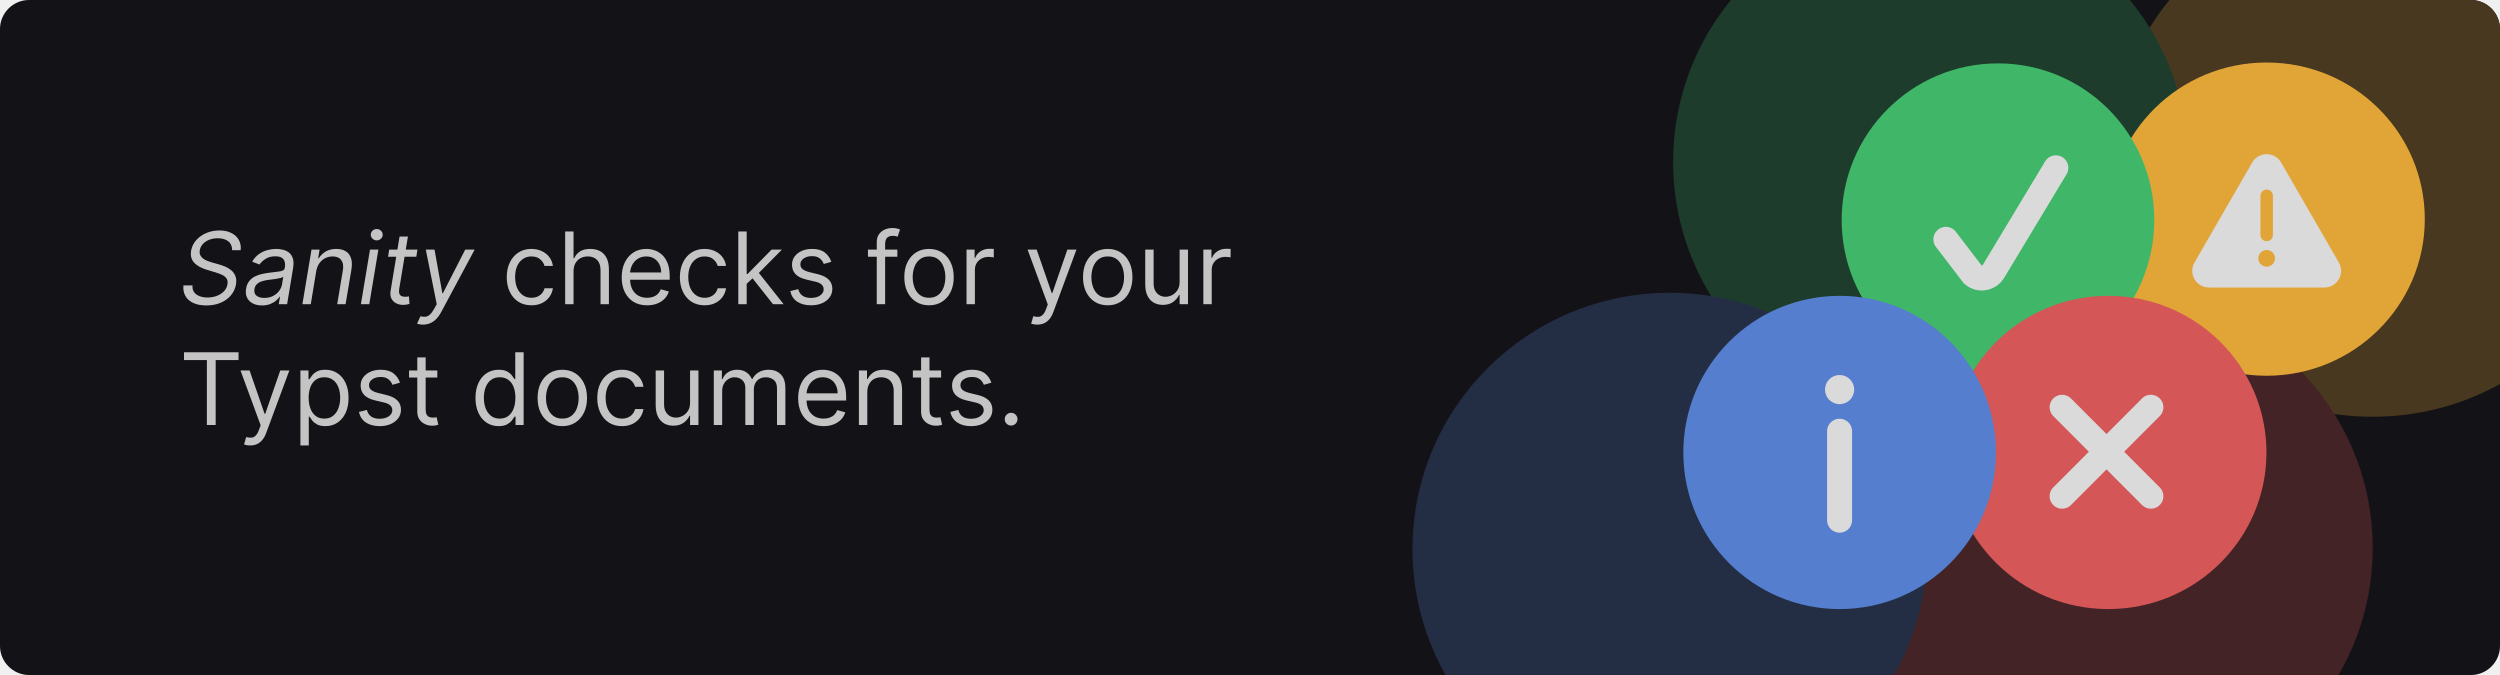
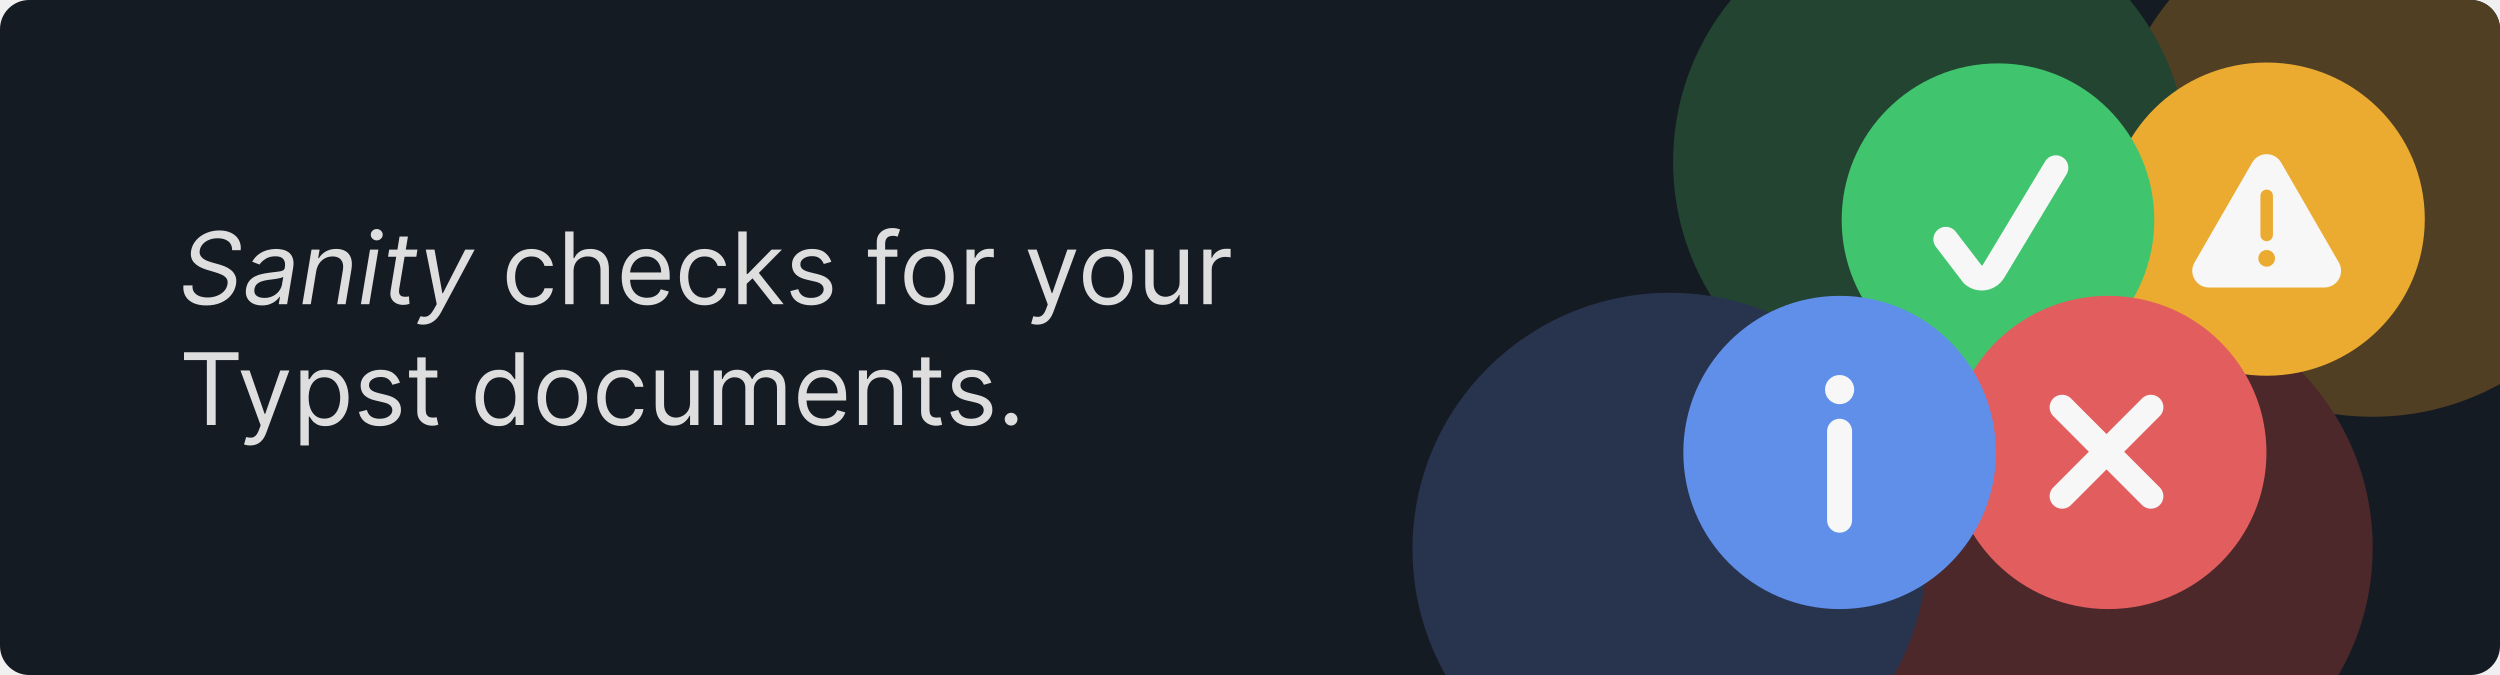
<svg xmlns="http://www.w3.org/2000/svg" width="600" height="162" viewBox="0 0 600 162" fill="none">
  <g clip-path="url(#clip0_7_121)">
-     <rect width="600" height="162" rx="7" fill="#15151A" />
+     <rect width="600" height="162" rx="7" fill="#151B23" />
    <path d="M55.716 60.045C55.716 59.108 55.406 58.398 54.787 57.915C54.168 57.426 53.33 57.182 52.273 57.182C51.5 57.182 50.804 57.307 50.185 57.557C49.565 57.807 49.06 58.151 48.668 58.588C48.276 59.026 48.034 59.523 47.943 60.08C47.869 60.545 47.918 60.946 48.088 61.281C48.258 61.611 48.5 61.886 48.812 62.108C49.131 62.324 49.472 62.503 49.835 62.645C50.199 62.781 50.534 62.892 50.841 62.977L52.545 63.455C52.972 63.574 53.446 63.739 53.969 63.949C54.492 64.159 54.98 64.446 55.435 64.81C55.889 65.168 56.236 65.628 56.474 66.19C56.719 66.753 56.773 67.443 56.636 68.261C56.477 69.204 56.088 70.057 55.469 70.818C54.855 71.579 54.043 72.185 53.031 72.633C52.026 73.082 50.852 73.307 49.511 73.307C48.261 73.307 47.21 73.105 46.358 72.702C45.511 72.298 44.886 71.736 44.483 71.014C44.085 70.293 43.932 69.454 44.023 68.5H46.205C46.148 69.159 46.278 69.704 46.597 70.136C46.915 70.562 47.358 70.881 47.926 71.091C48.494 71.296 49.125 71.398 49.818 71.398C50.625 71.398 51.369 71.267 52.051 71.006C52.739 70.739 53.307 70.369 53.756 69.898C54.21 69.421 54.489 68.864 54.591 68.227C54.693 67.648 54.614 67.176 54.352 66.812C54.091 66.449 53.713 66.153 53.219 65.926C52.724 65.699 52.182 65.5 51.591 65.329L49.545 64.716C48.25 64.324 47.264 63.764 46.588 63.037C45.918 62.31 45.676 61.358 45.864 60.182C46.034 59.205 46.446 58.352 47.099 57.625C47.753 56.892 48.562 56.324 49.528 55.92C50.494 55.511 51.534 55.307 52.648 55.307C53.773 55.307 54.736 55.511 55.537 55.92C56.338 56.324 56.935 56.883 57.327 57.599C57.719 58.31 57.864 59.125 57.761 60.045H55.716ZM62.873 73.307C62.043 73.307 61.316 73.151 60.691 72.838C60.066 72.52 59.603 72.062 59.302 71.466C59.001 70.864 58.918 70.136 59.055 69.284C59.185 68.534 59.438 67.926 59.813 67.46C60.188 66.989 60.643 66.619 61.177 66.352C61.717 66.079 62.296 65.878 62.916 65.747C63.541 65.611 64.163 65.506 64.782 65.432C65.589 65.329 66.245 65.25 66.751 65.193C67.256 65.136 67.637 65.043 67.893 64.912C68.148 64.781 68.305 64.557 68.362 64.239V64.171C68.498 63.335 68.387 62.685 68.029 62.219C67.671 61.747 67.032 61.511 66.112 61.511C65.157 61.511 64.359 61.722 63.717 62.142C63.075 62.562 62.6 63.011 62.293 63.489L60.521 62.807C60.986 62.011 61.543 61.392 62.191 60.949C62.839 60.5 63.518 60.188 64.228 60.011C64.938 59.83 65.623 59.739 66.282 59.739C66.702 59.739 67.177 59.79 67.705 59.892C68.234 59.989 68.728 60.19 69.188 60.497C69.654 60.804 70.004 61.267 70.237 61.886C70.475 62.506 70.509 63.335 70.339 64.375L68.907 73H66.896L67.202 71.227H67.1C66.918 71.511 66.64 71.815 66.265 72.139C65.896 72.463 65.427 72.739 64.859 72.966C64.296 73.193 63.634 73.307 62.873 73.307ZM63.452 71.5C64.248 71.5 64.944 71.344 65.54 71.031C66.143 70.719 66.626 70.315 66.989 69.821C67.359 69.327 67.589 68.807 67.68 68.261L67.987 66.421C67.884 66.523 67.683 66.617 67.381 66.702C67.08 66.781 66.739 66.852 66.359 66.915C65.984 66.972 65.617 67.023 65.259 67.068C64.907 67.108 64.623 67.142 64.407 67.171C63.873 67.239 63.364 67.349 62.881 67.503C62.404 67.651 62.001 67.875 61.671 68.176C61.347 68.472 61.146 68.875 61.066 69.386C60.947 70.085 61.114 70.614 61.569 70.972C62.023 71.324 62.651 71.5 63.452 71.5ZM75.885 65.125L74.59 73H72.578L74.76 59.909H76.703L76.362 61.955H76.533C76.942 61.29 77.496 60.756 78.195 60.352C78.894 59.943 79.737 59.739 80.726 59.739C81.601 59.739 82.34 59.92 82.942 60.284C83.55 60.642 83.979 61.188 84.229 61.92C84.484 62.648 84.521 63.568 84.34 64.682L82.942 73H80.93L82.294 64.818C82.465 63.795 82.331 62.994 81.894 62.415C81.462 61.835 80.777 61.545 79.84 61.545C79.192 61.545 78.592 61.685 78.041 61.963C77.496 62.242 77.033 62.648 76.652 63.182C76.277 63.716 76.021 64.364 75.885 65.125ZM86.617 73L88.799 59.909H90.81L88.629 73H86.617ZM90.418 57.693C90.026 57.693 89.688 57.56 89.404 57.293C89.126 57.026 88.987 56.705 88.987 56.33C88.987 55.955 89.126 55.633 89.404 55.367C89.688 55.099 90.026 54.966 90.418 54.966C90.81 54.966 91.146 55.099 91.424 55.367C91.708 55.633 91.85 55.955 91.85 56.33C91.85 56.705 91.708 57.026 91.424 57.293C91.146 57.56 90.81 57.693 90.418 57.693ZM100.188 59.909L99.915 61.614H93.131L93.403 59.909H100.188ZM95.892 56.773H97.903L95.824 69.25C95.733 69.818 95.747 70.244 95.867 70.528C95.992 70.807 96.179 70.994 96.429 71.091C96.685 71.182 96.96 71.227 97.256 71.227C97.477 71.227 97.659 71.216 97.801 71.193C97.943 71.165 98.057 71.142 98.142 71.125L98.278 72.932C98.125 72.983 97.918 73.034 97.656 73.085C97.401 73.142 97.085 73.171 96.71 73.171C96.142 73.171 95.608 73.048 95.108 72.804C94.608 72.56 94.224 72.188 93.957 71.688C93.69 71.188 93.619 70.557 93.744 69.796L95.892 56.773ZM101.526 77.909C101.185 77.909 100.884 77.881 100.622 77.824C100.366 77.773 100.19 77.722 100.094 77.671L100.912 75.898C101.378 76.023 101.793 76.06 102.156 76.008C102.526 75.963 102.875 75.784 103.205 75.472C103.54 75.165 103.889 74.682 104.253 74.023L104.815 73L102.19 59.909H104.287L106.162 70.375H106.298L111.651 59.909H113.918L105.889 74.892C105.514 75.591 105.102 76.162 104.653 76.605C104.205 77.048 103.719 77.375 103.196 77.585C102.673 77.801 102.116 77.909 101.526 77.909ZM127.55 73.273C126.322 73.273 125.266 72.983 124.379 72.403C123.493 71.824 122.811 71.026 122.334 70.008C121.857 68.992 121.618 67.829 121.618 66.523C121.618 65.193 121.862 64.02 122.351 63.003C122.845 61.98 123.533 61.182 124.413 60.608C125.3 60.028 126.334 59.739 127.516 59.739C128.436 59.739 129.266 59.909 130.004 60.25C130.743 60.591 131.348 61.068 131.82 61.682C132.291 62.295 132.584 63.011 132.697 63.83H130.686C130.533 63.233 130.192 62.705 129.663 62.244C129.141 61.778 128.436 61.545 127.55 61.545C126.766 61.545 126.078 61.75 125.487 62.159C124.902 62.562 124.445 63.133 124.115 63.872C123.791 64.605 123.629 65.466 123.629 66.454C123.629 67.466 123.788 68.347 124.107 69.097C124.43 69.847 124.885 70.429 125.47 70.844C126.061 71.258 126.754 71.466 127.55 71.466C128.072 71.466 128.547 71.375 128.973 71.193C129.399 71.011 129.76 70.75 130.055 70.409C130.351 70.068 130.561 69.659 130.686 69.182H132.697C132.584 69.954 132.303 70.651 131.854 71.27C131.411 71.883 130.822 72.372 130.089 72.736C129.362 73.094 128.516 73.273 127.55 73.273ZM137.649 65.125V73H135.638V55.545H137.649V61.955H137.82C138.126 61.278 138.587 60.742 139.2 60.344C139.82 59.94 140.643 59.739 141.672 59.739C142.564 59.739 143.345 59.918 144.016 60.276C144.686 60.628 145.206 61.17 145.575 61.903C145.95 62.631 146.138 63.557 146.138 64.682V73H144.126V64.818C144.126 63.778 143.857 62.974 143.317 62.406C142.783 61.832 142.041 61.545 141.092 61.545C140.433 61.545 139.842 61.685 139.32 61.963C138.803 62.242 138.393 62.648 138.092 63.182C137.797 63.716 137.649 64.364 137.649 65.125ZM155.306 73.273C154.045 73.273 152.957 72.994 152.042 72.438C151.133 71.875 150.431 71.091 149.937 70.085C149.448 69.074 149.204 67.898 149.204 66.557C149.204 65.216 149.448 64.034 149.937 63.011C150.431 61.983 151.119 61.182 151.999 60.608C152.886 60.028 153.92 59.739 155.102 59.739C155.783 59.739 156.457 59.852 157.121 60.08C157.786 60.307 158.391 60.676 158.937 61.188C159.482 61.693 159.917 62.364 160.241 63.199C160.565 64.034 160.727 65.062 160.727 66.284V67.136H150.636V65.398H158.681C158.681 64.659 158.533 64 158.238 63.42C157.948 62.841 157.533 62.383 156.994 62.048C156.46 61.713 155.829 61.545 155.102 61.545C154.3 61.545 153.607 61.744 153.022 62.142C152.442 62.534 151.996 63.045 151.684 63.676C151.371 64.307 151.215 64.983 151.215 65.704V66.864C151.215 67.852 151.386 68.69 151.727 69.378C152.073 70.06 152.553 70.579 153.167 70.938C153.781 71.29 154.494 71.466 155.306 71.466C155.835 71.466 156.312 71.392 156.738 71.244C157.17 71.091 157.542 70.864 157.854 70.562C158.167 70.256 158.408 69.875 158.579 69.421L160.522 69.966C160.317 70.625 159.974 71.204 159.491 71.704C159.008 72.199 158.411 72.585 157.701 72.864C156.991 73.136 156.192 73.273 155.306 73.273ZM169.104 73.273C167.877 73.273 166.82 72.983 165.934 72.403C165.048 71.824 164.366 71.026 163.888 70.008C163.411 68.992 163.173 67.829 163.173 66.523C163.173 65.193 163.417 64.02 163.906 63.003C164.4 61.98 165.087 61.182 165.968 60.608C166.854 60.028 167.888 59.739 169.07 59.739C169.991 59.739 170.82 59.909 171.559 60.25C172.298 60.591 172.903 61.068 173.374 61.682C173.846 62.295 174.138 63.011 174.252 63.83H172.241C172.087 63.233 171.746 62.705 171.218 62.244C170.695 61.778 169.991 61.545 169.104 61.545C168.32 61.545 167.633 61.75 167.042 62.159C166.457 62.562 165.999 63.133 165.67 63.872C165.346 64.605 165.184 65.466 165.184 66.454C165.184 67.466 165.343 68.347 165.661 69.097C165.985 69.847 166.44 70.429 167.025 70.844C167.616 71.258 168.309 71.466 169.104 71.466C169.627 71.466 170.102 71.375 170.528 71.193C170.954 71.011 171.315 70.75 171.61 70.409C171.906 70.068 172.116 69.659 172.241 69.182H174.252C174.138 69.954 173.857 70.651 173.408 71.27C172.965 71.883 172.377 72.372 171.644 72.736C170.917 73.094 170.07 73.273 169.104 73.273ZM179.067 68.227L179.033 65.739H179.442L185.17 59.909H187.658L181.556 66.079H181.386L179.067 68.227ZM177.192 73V55.545H179.204V73H177.192ZM185.511 73L180.397 66.523L181.829 65.125L188.067 73H185.511ZM199.52 62.841L197.713 63.352C197.599 63.051 197.432 62.758 197.21 62.474C196.994 62.185 196.699 61.946 196.324 61.758C195.949 61.571 195.469 61.477 194.884 61.477C194.082 61.477 193.415 61.662 192.881 62.031C192.352 62.395 192.088 62.858 192.088 63.42C192.088 63.92 192.27 64.315 192.634 64.605C192.997 64.895 193.565 65.136 194.338 65.329L196.281 65.807C197.452 66.091 198.324 66.526 198.898 67.111C199.472 67.69 199.759 68.438 199.759 69.352C199.759 70.102 199.543 70.773 199.111 71.364C198.685 71.954 198.088 72.421 197.321 72.761C196.554 73.102 195.662 73.273 194.645 73.273C193.31 73.273 192.205 72.983 191.33 72.403C190.455 71.824 189.901 70.977 189.668 69.864L191.577 69.386C191.759 70.091 192.102 70.619 192.608 70.972C193.119 71.324 193.787 71.5 194.611 71.5C195.548 71.5 196.293 71.301 196.844 70.903C197.401 70.5 197.679 70.017 197.679 69.454C197.679 69 197.52 68.619 197.202 68.312C196.884 68 196.395 67.767 195.736 67.614L193.554 67.102C192.355 66.818 191.474 66.378 190.912 65.781C190.355 65.179 190.077 64.426 190.077 63.523C190.077 62.784 190.284 62.131 190.699 61.562C191.119 60.994 191.69 60.548 192.412 60.224C193.139 59.901 193.963 59.739 194.884 59.739C196.179 59.739 197.196 60.023 197.935 60.591C198.679 61.159 199.207 61.909 199.52 62.841ZM215.366 59.909V61.614H208.309V59.909H215.366ZM210.423 73V58.102C210.423 57.352 210.599 56.727 210.951 56.227C211.303 55.727 211.761 55.352 212.323 55.102C212.886 54.852 213.479 54.727 214.104 54.727C214.599 54.727 215.002 54.767 215.315 54.847C215.627 54.926 215.86 55 216.013 55.068L215.434 56.807C215.332 56.773 215.19 56.73 215.008 56.679C214.832 56.628 214.599 56.602 214.309 56.602C213.644 56.602 213.164 56.77 212.869 57.105C212.579 57.44 212.434 57.932 212.434 58.58V73H210.423ZM222.964 73.273C221.782 73.273 220.745 72.992 219.853 72.429C218.967 71.867 218.273 71.079 217.773 70.068C217.279 69.057 217.032 67.875 217.032 66.523C217.032 65.159 217.279 63.969 217.773 62.952C218.273 61.935 218.967 61.145 219.853 60.582C220.745 60.02 221.782 59.739 222.964 59.739C224.146 59.739 225.18 60.02 226.066 60.582C226.958 61.145 227.651 61.935 228.146 62.952C228.646 63.969 228.896 65.159 228.896 66.523C228.896 67.875 228.646 69.057 228.146 70.068C227.651 71.079 226.958 71.867 226.066 72.429C225.18 72.992 224.146 73.273 222.964 73.273ZM222.964 71.466C223.862 71.466 224.6 71.236 225.18 70.776C225.759 70.315 226.188 69.71 226.467 68.96C226.745 68.21 226.884 67.398 226.884 66.523C226.884 65.648 226.745 64.832 226.467 64.077C226.188 63.321 225.759 62.71 225.18 62.244C224.6 61.778 223.862 61.545 222.964 61.545C222.066 61.545 221.327 61.778 220.748 62.244C220.168 62.71 219.739 63.321 219.461 64.077C219.183 64.832 219.043 65.648 219.043 66.523C219.043 67.398 219.183 68.21 219.461 68.96C219.739 69.71 220.168 70.315 220.748 70.776C221.327 71.236 222.066 71.466 222.964 71.466ZM231.966 73V59.909H233.909V61.886H234.045C234.284 61.239 234.716 60.713 235.341 60.31C235.966 59.906 236.67 59.705 237.455 59.705C237.602 59.705 237.787 59.707 238.009 59.713C238.23 59.719 238.398 59.727 238.511 59.739V61.784C238.443 61.767 238.287 61.742 238.043 61.707C237.804 61.668 237.551 61.648 237.284 61.648C236.648 61.648 236.08 61.781 235.58 62.048C235.085 62.31 234.693 62.673 234.403 63.139C234.119 63.599 233.977 64.125 233.977 64.716V73H231.966ZM248.941 77.909C248.6 77.909 248.296 77.881 248.029 77.824C247.762 77.773 247.577 77.722 247.475 77.671L247.987 75.898C248.475 76.023 248.907 76.068 249.282 76.034C249.657 76 249.989 75.832 250.279 75.531C250.575 75.236 250.844 74.756 251.089 74.091L251.464 73.068L246.623 59.909H248.805L252.418 70.341H252.555L256.168 59.909H258.35L252.793 74.909C252.543 75.585 252.234 76.145 251.864 76.588C251.495 77.037 251.066 77.369 250.577 77.585C250.094 77.801 249.549 77.909 248.941 77.909ZM265.854 73.273C264.673 73.273 263.636 72.992 262.744 72.429C261.857 71.867 261.164 71.079 260.664 70.068C260.17 69.057 259.923 67.875 259.923 66.523C259.923 65.159 260.17 63.969 260.664 62.952C261.164 61.935 261.857 61.145 262.744 60.582C263.636 60.02 264.673 59.739 265.854 59.739C267.036 59.739 268.07 60.02 268.957 60.582C269.849 61.145 270.542 61.935 271.036 62.952C271.536 63.969 271.786 65.159 271.786 66.523C271.786 67.875 271.536 69.057 271.036 70.068C270.542 71.079 269.849 71.867 268.957 72.429C268.07 72.992 267.036 73.273 265.854 73.273ZM265.854 71.466C266.752 71.466 267.491 71.236 268.07 70.776C268.65 70.315 269.079 69.71 269.357 68.96C269.636 68.21 269.775 67.398 269.775 66.523C269.775 65.648 269.636 64.832 269.357 64.077C269.079 63.321 268.65 62.71 268.07 62.244C267.491 61.778 266.752 61.545 265.854 61.545C264.957 61.545 264.218 61.778 263.638 62.244C263.059 62.71 262.63 63.321 262.352 64.077C262.073 64.832 261.934 65.648 261.934 66.523C261.934 67.398 262.073 68.21 262.352 68.96C262.63 69.71 263.059 70.315 263.638 70.776C264.218 71.236 264.957 71.466 265.854 71.466ZM283.107 67.648V59.909H285.118V73H283.107V70.784H282.97C282.663 71.449 282.186 72.014 281.538 72.48C280.891 72.94 280.072 73.171 279.084 73.171C278.266 73.171 277.538 72.992 276.902 72.633C276.266 72.27 275.766 71.724 275.402 70.997C275.038 70.264 274.857 69.341 274.857 68.227V59.909H276.868V68.091C276.868 69.046 277.135 69.807 277.669 70.375C278.209 70.943 278.896 71.227 279.732 71.227C280.232 71.227 280.74 71.099 281.257 70.844C281.78 70.588 282.217 70.196 282.57 69.668C282.928 69.139 283.107 68.466 283.107 67.648ZM288.802 73V59.909H290.745V61.886H290.881C291.12 61.239 291.552 60.713 292.177 60.31C292.802 59.906 293.506 59.705 294.29 59.705C294.438 59.705 294.623 59.707 294.844 59.713C295.066 59.719 295.234 59.727 295.347 59.739V61.784C295.279 61.767 295.123 61.742 294.879 61.707C294.64 61.668 294.387 61.648 294.12 61.648C293.484 61.648 292.915 61.781 292.415 62.048C291.921 62.31 291.529 62.673 291.239 63.139C290.955 63.599 290.813 64.125 290.813 64.716V73H288.802ZM44.159 86.421V84.546H57.25V86.421H51.761V102H49.648V86.421H44.159ZM60.035 106.909C59.694 106.909 59.39 106.881 59.123 106.824C58.856 106.773 58.671 106.722 58.569 106.67L59.08 104.898C59.569 105.023 60.001 105.068 60.376 105.034C60.751 105 61.083 104.832 61.373 104.531C61.668 104.236 61.938 103.756 62.182 103.091L62.557 102.068L57.717 88.909H59.898L63.512 99.341H63.648L67.262 88.909H69.444L63.887 103.909C63.637 104.585 63.327 105.145 62.958 105.588C62.589 106.037 62.16 106.369 61.671 106.585C61.188 106.801 60.643 106.909 60.035 106.909ZM72.099 106.909V88.909H74.042V90.989H74.281C74.428 90.761 74.633 90.472 74.894 90.119C75.161 89.761 75.542 89.443 76.036 89.165C76.536 88.881 77.212 88.739 78.065 88.739C79.167 88.739 80.138 89.014 80.979 89.565C81.82 90.117 82.477 90.898 82.948 91.909C83.42 92.921 83.656 94.114 83.656 95.489C83.656 96.875 83.42 98.077 82.948 99.094C82.477 100.105 81.823 100.889 80.988 101.446C80.153 101.997 79.19 102.273 78.099 102.273C77.258 102.273 76.585 102.134 76.079 101.855C75.573 101.571 75.184 101.25 74.911 100.892C74.638 100.528 74.428 100.227 74.281 99.989H74.11V106.909H72.099ZM74.076 95.454C74.076 96.443 74.221 97.315 74.511 98.071C74.8 98.821 75.224 99.409 75.781 99.835C76.337 100.256 77.019 100.466 77.826 100.466C78.667 100.466 79.369 100.244 79.931 99.801C80.499 99.352 80.925 98.75 81.21 97.994C81.499 97.233 81.644 96.386 81.644 95.454C81.644 94.534 81.502 93.704 81.218 92.966C80.94 92.222 80.516 91.633 79.948 91.202C79.386 90.764 78.678 90.546 77.826 90.546C77.008 90.546 76.32 90.753 75.763 91.168C75.207 91.577 74.786 92.151 74.502 92.889C74.218 93.622 74.076 94.477 74.076 95.454ZM95.996 91.841L94.19 92.352C94.076 92.051 93.908 91.758 93.687 91.474C93.471 91.185 93.175 90.946 92.8 90.758C92.425 90.571 91.945 90.477 91.36 90.477C90.559 90.477 89.891 90.662 89.357 91.031C88.829 91.395 88.565 91.858 88.565 92.421C88.565 92.921 88.746 93.315 89.11 93.605C89.474 93.895 90.042 94.136 90.815 94.329L92.758 94.807C93.928 95.091 94.8 95.526 95.374 96.111C95.948 96.69 96.235 97.438 96.235 98.352C96.235 99.102 96.019 99.773 95.587 100.364C95.161 100.955 94.565 101.42 93.798 101.761C93.031 102.102 92.138 102.273 91.121 102.273C89.786 102.273 88.681 101.983 87.806 101.403C86.931 100.824 86.377 99.977 86.144 98.864L88.053 98.386C88.235 99.091 88.579 99.619 89.085 99.972C89.596 100.324 90.263 100.5 91.087 100.5C92.025 100.5 92.769 100.301 93.32 99.903C93.877 99.5 94.156 99.017 94.156 98.454C94.156 98 93.996 97.619 93.678 97.312C93.36 97 92.871 96.767 92.212 96.614L90.031 96.102C88.832 95.818 87.951 95.378 87.388 94.781C86.832 94.179 86.553 93.426 86.553 92.523C86.553 91.784 86.761 91.131 87.175 90.562C87.596 89.994 88.167 89.548 88.888 89.224C89.616 88.901 90.44 88.739 91.36 88.739C92.656 88.739 93.673 89.023 94.411 89.591C95.156 90.159 95.684 90.909 95.996 91.841ZM104.956 88.909V90.614H98.172V88.909H104.956ZM100.149 85.773H102.161V98.25C102.161 98.818 102.243 99.244 102.408 99.528C102.578 99.807 102.794 99.994 103.055 100.091C103.322 100.182 103.604 100.227 103.899 100.227C104.121 100.227 104.303 100.216 104.445 100.193C104.587 100.165 104.7 100.142 104.786 100.125L105.195 101.932C105.058 101.983 104.868 102.034 104.624 102.085C104.379 102.142 104.07 102.17 103.695 102.17C103.126 102.17 102.57 102.048 102.024 101.804C101.484 101.56 101.036 101.188 100.678 100.688C100.325 100.188 100.149 99.557 100.149 98.796V85.773ZM119.675 102.273C118.584 102.273 117.621 101.997 116.786 101.446C115.95 100.889 115.297 100.105 114.825 99.094C114.354 98.077 114.118 96.875 114.118 95.489C114.118 94.114 114.354 92.921 114.825 91.909C115.297 90.898 115.953 90.117 116.794 89.565C117.635 89.014 118.607 88.739 119.709 88.739C120.561 88.739 121.234 88.881 121.729 89.165C122.229 89.443 122.609 89.761 122.871 90.119C123.138 90.472 123.345 90.761 123.493 90.989H123.663V84.546H125.675V102H123.732V99.989H123.493C123.345 100.227 123.135 100.528 122.862 100.892C122.589 101.25 122.2 101.571 121.695 101.855C121.189 102.134 120.516 102.273 119.675 102.273ZM119.947 100.466C120.754 100.466 121.436 100.256 121.993 99.835C122.55 99.409 122.973 98.821 123.263 98.071C123.553 97.315 123.697 96.443 123.697 95.454C123.697 94.477 123.555 93.622 123.271 92.889C122.987 92.151 122.567 91.577 122.01 91.168C121.453 90.753 120.766 90.546 119.947 90.546C119.095 90.546 118.385 90.764 117.817 91.202C117.254 91.633 116.831 92.222 116.547 92.966C116.268 93.704 116.129 94.534 116.129 95.454C116.129 96.386 116.271 97.233 116.555 97.994C116.845 98.75 117.271 99.352 117.834 99.801C118.402 100.244 119.107 100.466 119.947 100.466ZM134.956 102.273C133.774 102.273 132.737 101.991 131.845 101.429C130.959 100.866 130.266 100.08 129.766 99.068C129.271 98.057 129.024 96.875 129.024 95.523C129.024 94.159 129.271 92.969 129.766 91.952C130.266 90.935 130.959 90.145 131.845 89.582C132.737 89.02 133.774 88.739 134.956 88.739C136.138 88.739 137.172 89.02 138.058 89.582C138.95 90.145 139.643 90.935 140.138 91.952C140.638 92.969 140.888 94.159 140.888 95.523C140.888 96.875 140.638 98.057 140.138 99.068C139.643 100.08 138.95 100.866 138.058 101.429C137.172 101.991 136.138 102.273 134.956 102.273ZM134.956 100.466C135.854 100.466 136.592 100.236 137.172 99.776C137.751 99.315 138.18 98.71 138.459 97.96C138.737 97.21 138.876 96.398 138.876 95.523C138.876 94.648 138.737 93.832 138.459 93.077C138.18 92.321 137.751 91.71 137.172 91.244C136.592 90.778 135.854 90.546 134.956 90.546C134.058 90.546 133.32 90.778 132.74 91.244C132.161 91.71 131.732 92.321 131.453 93.077C131.175 93.832 131.036 94.648 131.036 95.523C131.036 96.398 131.175 97.21 131.453 97.96C131.732 98.71 132.161 99.315 132.74 99.776C133.32 100.236 134.058 100.466 134.956 100.466ZM149.276 102.273C148.049 102.273 146.992 101.983 146.106 101.403C145.219 100.824 144.538 100.026 144.06 99.008C143.583 97.992 143.344 96.829 143.344 95.523C143.344 94.193 143.589 93.02 144.077 92.003C144.572 90.98 145.259 90.182 146.14 89.608C147.026 89.028 148.06 88.739 149.242 88.739C150.163 88.739 150.992 88.909 151.731 89.25C152.469 89.591 153.075 90.068 153.546 90.682C154.018 91.296 154.31 92.011 154.424 92.829H152.413C152.259 92.233 151.918 91.704 151.39 91.244C150.867 90.778 150.163 90.546 149.276 90.546C148.492 90.546 147.805 90.75 147.214 91.159C146.629 91.562 146.171 92.133 145.842 92.872C145.518 93.605 145.356 94.466 145.356 95.454C145.356 96.466 145.515 97.347 145.833 98.097C146.157 98.847 146.612 99.429 147.197 99.844C147.788 100.259 148.481 100.466 149.276 100.466C149.799 100.466 150.273 100.375 150.7 100.193C151.126 100.011 151.487 99.75 151.782 99.409C152.077 99.068 152.288 98.659 152.413 98.182H154.424C154.31 98.954 154.029 99.651 153.58 100.27C153.137 100.884 152.549 101.372 151.816 101.736C151.089 102.094 150.242 102.273 149.276 102.273ZM165.614 96.648V88.909H167.626V102H165.614V99.784H165.478C165.171 100.449 164.694 101.014 164.046 101.48C163.398 101.94 162.58 102.17 161.592 102.17C160.773 102.17 160.046 101.991 159.41 101.634C158.773 101.27 158.273 100.724 157.91 99.997C157.546 99.264 157.364 98.341 157.364 97.227V88.909H159.376V97.091C159.376 98.046 159.643 98.807 160.177 99.375C160.717 99.943 161.404 100.227 162.239 100.227C162.739 100.227 163.248 100.099 163.765 99.844C164.288 99.588 164.725 99.196 165.077 98.668C165.435 98.139 165.614 97.466 165.614 96.648ZM171.31 102V88.909H173.253V90.954H173.423C173.696 90.256 174.136 89.713 174.744 89.327C175.352 88.935 176.082 88.739 176.935 88.739C177.798 88.739 178.517 88.935 179.091 89.327C179.67 89.713 180.122 90.256 180.446 90.954H180.582C180.918 90.278 181.42 89.742 182.091 89.344C182.761 88.94 183.565 88.739 184.503 88.739C185.673 88.739 186.631 89.105 187.375 89.838C188.119 90.565 188.491 91.699 188.491 93.239V102H186.48V93.239C186.48 92.273 186.216 91.582 185.688 91.168C185.159 90.753 184.537 90.546 183.821 90.546C182.901 90.546 182.188 90.824 181.682 91.381C181.176 91.932 180.923 92.631 180.923 93.477V102H178.878V93.034C178.878 92.29 178.636 91.69 178.153 91.236C177.67 90.776 177.048 90.546 176.287 90.546C175.764 90.546 175.276 90.685 174.821 90.963C174.372 91.242 174.009 91.628 173.73 92.122C173.457 92.611 173.321 93.176 173.321 93.818V102H171.31ZM197.658 102.273C196.396 102.273 195.308 101.994 194.393 101.438C193.484 100.875 192.783 100.091 192.288 99.085C191.8 98.074 191.555 96.898 191.555 95.557C191.555 94.216 191.8 93.034 192.288 92.011C192.783 90.983 193.47 90.182 194.351 89.608C195.237 89.028 196.271 88.739 197.453 88.739C198.135 88.739 198.808 88.852 199.473 89.079C200.138 89.307 200.743 89.676 201.288 90.188C201.834 90.693 202.268 91.364 202.592 92.199C202.916 93.034 203.078 94.062 203.078 95.284V96.136H192.987V94.398H201.033C201.033 93.659 200.885 93 200.589 92.421C200.3 91.841 199.885 91.383 199.345 91.048C198.811 90.713 198.18 90.546 197.453 90.546C196.652 90.546 195.959 90.744 195.374 91.142C194.794 91.534 194.348 92.046 194.036 92.676C193.723 93.307 193.567 93.983 193.567 94.704V95.864C193.567 96.852 193.737 97.69 194.078 98.378C194.425 99.06 194.905 99.579 195.518 99.938C196.132 100.29 196.845 100.466 197.658 100.466C198.186 100.466 198.663 100.392 199.089 100.244C199.521 100.091 199.893 99.864 200.206 99.562C200.518 99.256 200.76 98.875 200.93 98.421L202.874 98.966C202.669 99.625 202.325 100.205 201.842 100.705C201.359 101.199 200.763 101.585 200.053 101.864C199.342 102.136 198.544 102.273 197.658 102.273ZM208.149 94.125V102H206.138V88.909H208.081V90.954H208.251C208.558 90.29 209.024 89.756 209.649 89.352C210.274 88.943 211.081 88.739 212.07 88.739C212.956 88.739 213.732 88.921 214.396 89.284C215.061 89.642 215.578 90.188 215.947 90.921C216.317 91.648 216.501 92.568 216.501 93.682V102H214.49V93.818C214.49 92.79 214.223 91.989 213.689 91.415C213.155 90.835 212.422 90.546 211.49 90.546C210.848 90.546 210.274 90.685 209.768 90.963C209.268 91.242 208.874 91.648 208.584 92.182C208.294 92.716 208.149 93.364 208.149 94.125ZM225.87 88.909V90.614H219.086V88.909H225.87ZM221.063 85.773H223.075V98.25C223.075 98.818 223.157 99.244 223.322 99.528C223.492 99.807 223.708 99.994 223.969 100.091C224.237 100.182 224.518 100.227 224.813 100.227C225.035 100.227 225.217 100.216 225.359 100.193C225.501 100.165 225.614 100.142 225.7 100.125L226.109 101.932C225.972 101.983 225.782 102.034 225.538 102.085C225.293 102.142 224.984 102.17 224.609 102.17C224.04 102.17 223.484 102.048 222.938 101.804C222.398 101.56 221.95 101.188 221.592 100.688C221.239 100.188 221.063 99.557 221.063 98.796V85.773ZM237.934 91.841L236.127 92.352C236.013 92.051 235.846 91.758 235.624 91.474C235.408 91.185 235.113 90.946 234.738 90.758C234.363 90.571 233.883 90.477 233.298 90.477C232.496 90.477 231.829 90.662 231.295 91.031C230.766 91.395 230.502 91.858 230.502 92.421C230.502 92.921 230.684 93.315 231.048 93.605C231.411 93.895 231.979 94.136 232.752 94.329L234.695 94.807C235.866 95.091 236.738 95.526 237.312 96.111C237.886 96.69 238.173 97.438 238.173 98.352C238.173 99.102 237.957 99.773 237.525 100.364C237.099 100.955 236.502 101.42 235.735 101.761C234.968 102.102 234.076 102.273 233.059 102.273C231.724 102.273 230.619 101.983 229.744 101.403C228.869 100.824 228.315 99.977 228.082 98.864L229.991 98.386C230.173 99.091 230.516 99.619 231.022 99.972C231.533 100.324 232.201 100.5 233.025 100.5C233.962 100.5 234.707 100.301 235.258 99.903C235.815 99.5 236.093 99.017 236.093 98.454C236.093 98 235.934 97.619 235.616 97.312C235.298 97 234.809 96.767 234.15 96.614L231.968 96.102C230.769 95.818 229.888 95.378 229.326 94.781C228.769 94.179 228.491 93.426 228.491 92.523C228.491 91.784 228.698 91.131 229.113 90.562C229.533 89.994 230.104 89.548 230.826 89.224C231.553 88.901 232.377 88.739 233.298 88.739C234.593 88.739 235.61 89.023 236.349 89.591C237.093 90.159 237.621 90.909 237.934 91.841ZM242.666 102.136C242.246 102.136 241.885 101.986 241.584 101.685C241.283 101.384 241.132 101.023 241.132 100.602C241.132 100.182 241.283 99.821 241.584 99.52C241.885 99.219 242.246 99.068 242.666 99.068C243.087 99.068 243.447 99.219 243.749 99.52C244.05 99.821 244.2 100.182 244.2 100.602C244.2 100.881 244.129 101.136 243.987 101.369C243.851 101.602 243.666 101.79 243.433 101.932C243.206 102.068 242.95 102.136 242.666 102.136Z" fill="#DEDEDE" />
    <g clip-path="url(#clip1_7_121)">
      <path d="M569.409 100.021C603.932 100.021 631.919 72.482 631.919 38.511C631.919 4.539 603.932 -23 569.409 -23C534.886 -23 506.899 4.539 506.899 38.511C506.899 72.482 534.886 100.021 569.409 100.021Z" fill="#503F23" />
      <path d="M463.298 100.364C497.401 100.364 525.046 72.825 525.046 38.854C525.046 4.882 497.401 -22.657 463.298 -22.657C429.196 -22.657 401.551 4.882 401.551 38.854C401.551 72.825 429.196 100.364 463.298 100.364Z" fill="#224431" />
      <path d="M506.939 193.01C541.463 193.01 569.45 165.471 569.45 131.499C569.45 97.528 541.463 69.989 506.939 69.989C472.416 69.989 444.429 97.528 444.429 131.499C444.429 165.471 472.416 193.01 506.939 193.01Z" fill="#4C282B" />
      <path d="M400.748 193.294C434.85 193.294 462.496 165.755 462.496 131.783C462.496 97.812 434.85 70.273 400.748 70.273C366.645 70.273 339 97.812 339 131.783C339 165.755 366.645 193.294 400.748 193.294Z" fill="#28344E" />
    </g>
    <g clip-path="url(#clip2_7_121)">
-       <path d="M543.975 90.18C564.949 90.18 581.951 73.35 581.951 52.59C581.951 31.829 564.949 15 543.975 15C523.002 15 506 31.829 506 52.59C506 73.35 523.002 90.18 543.975 90.18Z" fill="#FFBB3E" />
-       <path d="M479.512 90.389C500.23 90.389 517.025 73.56 517.025 52.799C517.025 32.039 500.23 15.21 479.512 15.21C458.795 15.21 442 32.039 442 52.799C442 73.56 458.795 90.389 479.512 90.389Z" fill="#47CE76" />
+       <path d="M543.975 90.18C564.949 90.18 581.951 73.35 581.951 52.59C581.951 31.829 564.949 15 543.975 15C523.002 15 506 31.829 506 52.59C506 73.35 523.002 90.18 543.975 90.18Z" fill="#EBAA30" />
+       <path d="M479.512 90.389C500.23 90.389 517.025 73.56 517.025 52.799C517.025 32.039 500.23 15.21 479.512 15.21C458.795 15.21 442 32.039 442 52.799C442 73.56 458.795 90.389 479.512 90.389Z" fill="#40C46E" />
      <path d="M467.008 57.44L473.507 65.93C475.063 67.256 477.351 66.873 478.451 65.103L493.406 40.27" stroke="#F7F7F7" stroke-width="6" stroke-linecap="round" />
-       <path d="M505.975 146.18C526.949 146.18 543.951 129.35 543.951 108.59C543.951 87.829 526.949 71 505.975 71C485.002 71 468 87.829 468 108.59C468 129.35 485.002 146.18 505.975 146.18Z" fill="#F06262" />
+       <path d="M505.975 146.18C526.949 146.18 543.951 129.35 543.951 108.59C543.951 87.829 526.949 71 505.975 71C485.002 71 468 87.829 468 108.59C468 129.35 485.002 146.18 505.975 146.18Z" fill="#E25E5E" />
      <path d="M494.91 97.743L505.561 108.416M505.561 108.416L516.213 119.09M505.561 108.416L516.213 97.743M505.561 108.416L494.91 119.09" stroke="#F7F7F7" stroke-width="6" stroke-linecap="round" />
      <path d="M441.512 146.18C462.23 146.18 479.025 129.35 479.025 108.59C479.025 87.829 462.23 71 441.512 71C420.795 71 404 87.829 404 108.59C404 129.35 420.795 146.18 441.512 146.18Z" fill="#608FEA" />
      <g clip-path="url(#clip3_7_121)">
        <path d="M441.5 124.847V103.5" stroke="#F7F7F7" stroke-width="6" stroke-linecap="round" />
        <path d="M445 93.5C445 95.433 443.433 97 441.5 97C439.567 97 438 95.433 438 93.5C438 91.567 439.567 90 441.5 90C443.433 90 445 91.567 445 93.5Z" fill="#F7F7F7" />
      </g>
      <g clip-path="url(#clip4_7_121)">
        <path d="M540.536 39C542.075 36.333 545.925 36.333 547.464 39L561.321 63C562.86 65.667 560.936 69 557.856 69H530.144C527.064 69 525.14 65.667 526.679 63L540.536 39Z" fill="#F7F7F7" />
-         <path d="M544 47V56.385" stroke="#FFBB3E" stroke-width="3" stroke-linecap="round" />
-         <path d="M544 63.5C543.172 63.5 542.5 62.828 542.5 62C542.5 61.172 543.172 60.5 544 60.5C544.828 60.5 545.5 61.172 545.5 62C545.5 62.828 544.828 63.5 544 63.5Z" fill="#FFBB3E" stroke="#FFBB3E" />
+         <path d="M544 47V56.385" stroke="#EBAA30" stroke-width="3" stroke-linecap="round" />
+         <path d="M544 63.5C543.172 63.5 542.5 62.828 542.5 62C542.5 61.172 543.172 60.5 544 60.5C544.828 60.5 545.5 61.172 545.5 62C545.5 62.828 544.828 63.5 544 63.5Z" fill="#EBAA30" stroke="#EBAA30" />
      </g>
    </g>
-     <rect x="-5" y="-8" width="610" height="176" fill="black" fill-opacity="0.12" />
  </g>
  <defs>
    <clipPath id="clip0_7_121">
      <rect width="600" height="162" rx="7" fill="white" />
    </clipPath>
    <clipPath id="clip1_7_121">
      <rect width="293" height="216" fill="white" transform="translate(339 -23)" />
    </clipPath>
    <clipPath id="clip2_7_121">
      <rect width="178" height="132" fill="white" transform="translate(404 15)" />
    </clipPath>
    <clipPath id="clip3_7_121">
      <rect width="7" height="38" fill="white" transform="translate(438 90)" />
    </clipPath>
    <clipPath id="clip4_7_121">
      <rect width="38" height="33" fill="white" transform="translate(525 36)" />
    </clipPath>
  </defs>
</svg>
